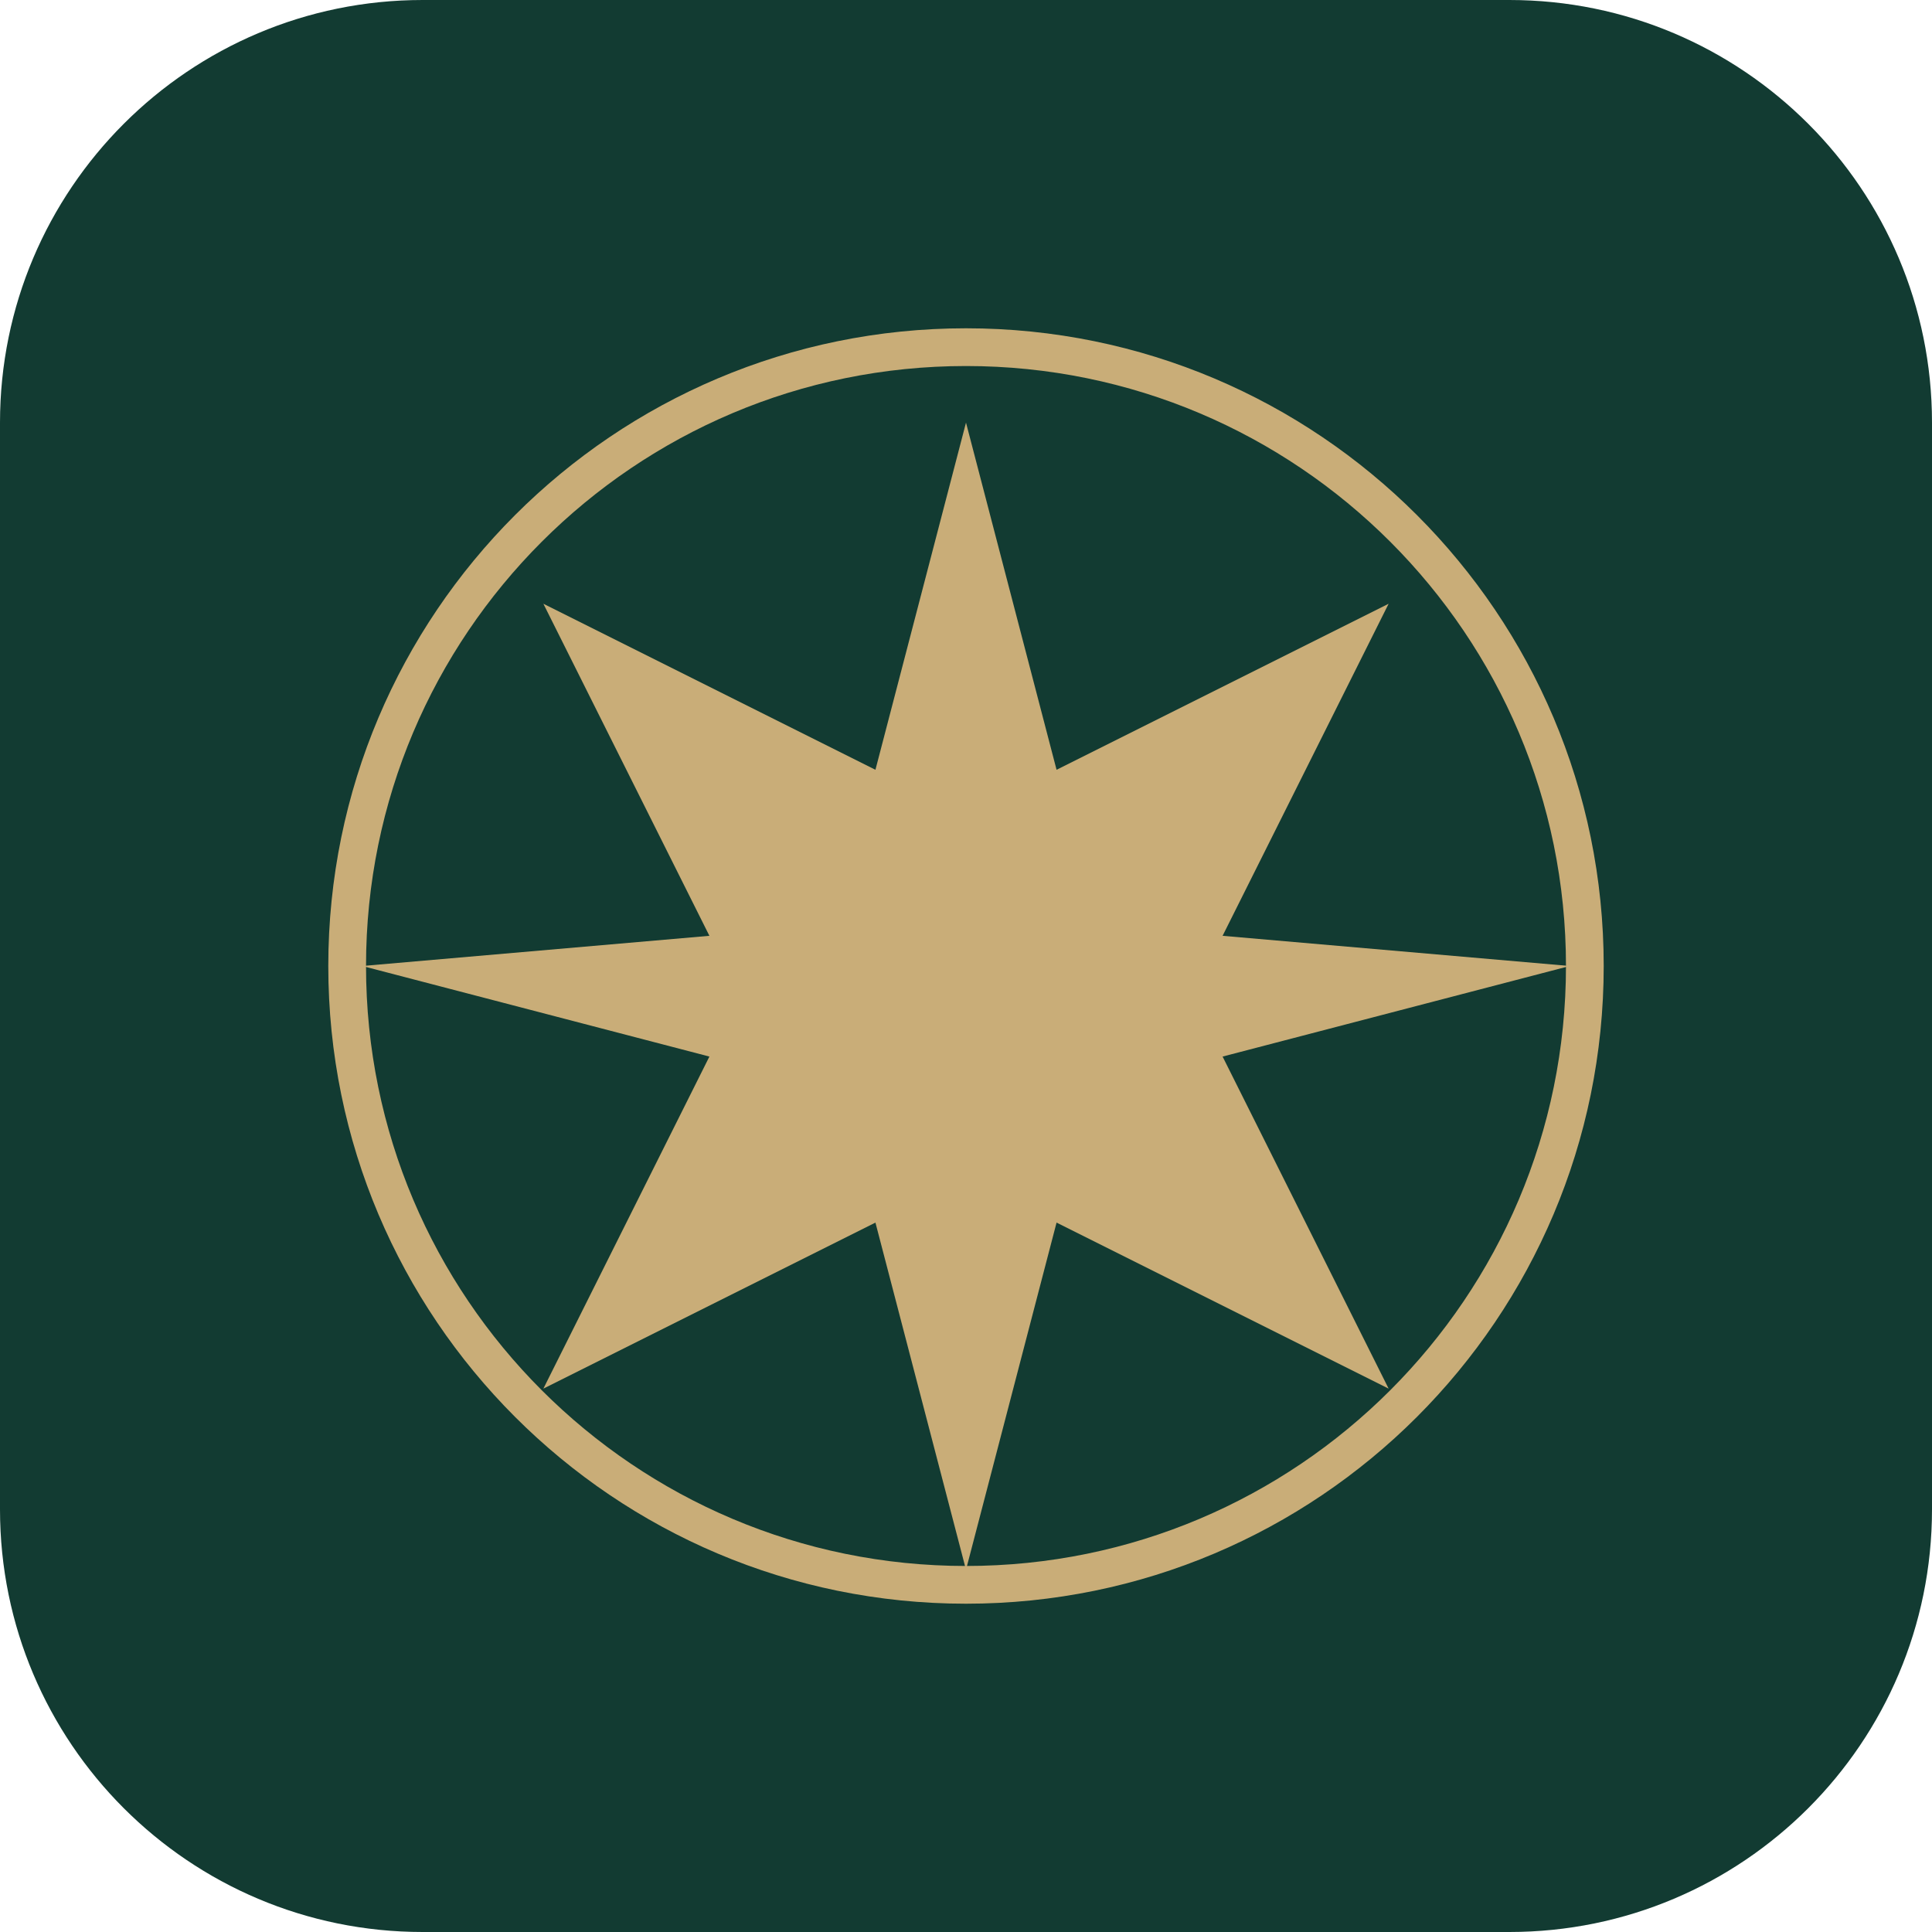
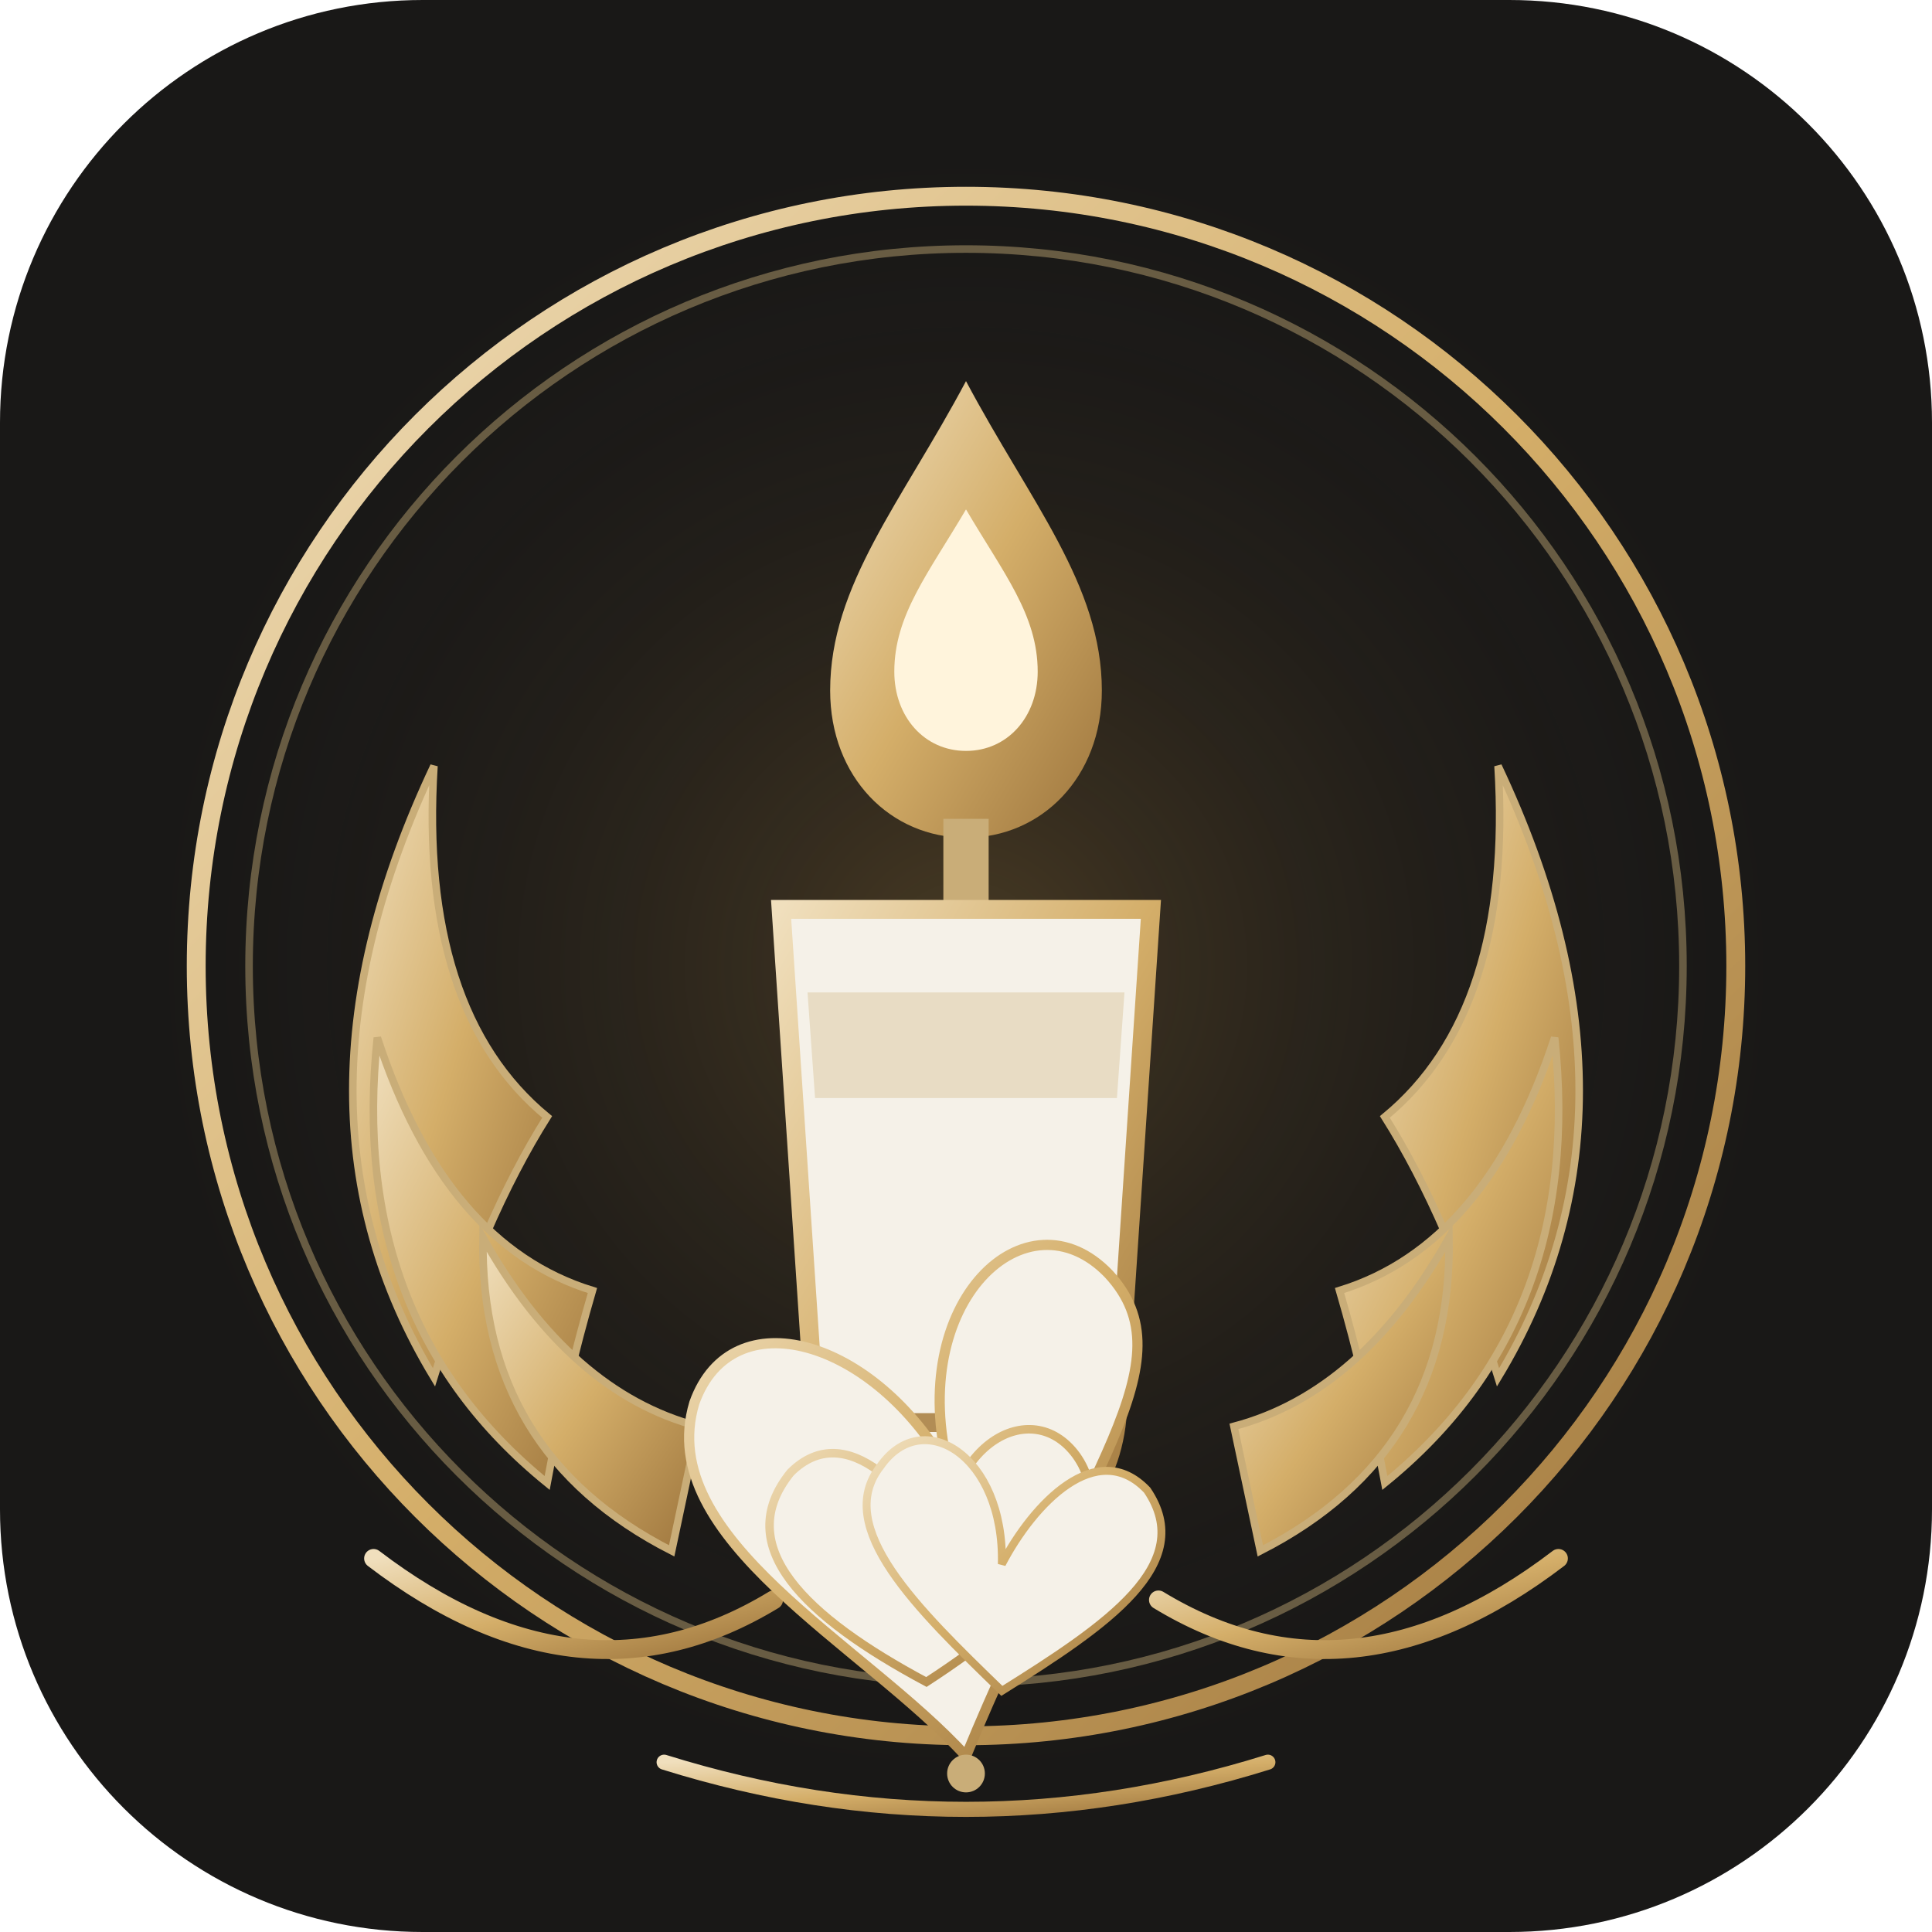
- <svg xmlns="http://www.w3.org/2000/svg" viewBox="0 0 512 512">
-   <rect width="512" height="512" rx="112" fill="#123b32" />
-   <circle cx="256" cy="256" r="164" fill="none" stroke="#c9ad78" stroke-width="10" />
-   <path d="M256 112l24 92 88-44-44 88 92 8-92 24 44 88-88-44-24 92-24-92-88 44 44-88-92-24 92-8-44-88 88 44z" fill="#c9ad78" />
+ <svg xmlns="http://www.w3.org/2000/svg" viewBox="0 0 512 512" role="img" aria-labelledby="title">
+   <defs>
+     <linearGradient id="gold" x1="0" y1="0" x2="1" y2="1">
+       <stop stop-color="#f0dfbd" />
+       <stop offset=".5" stop-color="#d4ae69" />
+       <stop offset="1" stop-color="#9d753d" />
+     </linearGradient>
+     <radialGradient id="glow">
+       <stop stop-color="#d9a34a" stop-opacity=".25" />
+       <stop offset="1" stop-color="#191817" stop-opacity="0" />
+     </radialGradient>
+   </defs>
+   <rect width="512" height="512" rx="112" fill="#191817" />
+   <circle cx="256" cy="256" r="221" fill="url(#glow)" />
+   <circle cx="256" cy="256" r="204" fill="none" stroke="url(#gold)" stroke-width="5" />
+   <circle cx="256" cy="256" r="190" fill="none" stroke="#c9ad78" stroke-opacity=".45" stroke-width="2" />
+   <g fill="url(#gold)" stroke="#c9ad78" stroke-width="2">
+     <path d="M115 365Q72 294 115 203Q111 268 145 296Q128 323 115 365Z" />
+     <path d="M145 393Q92 350 100 275Q118 330 157 342Q150 366 145 393Z" />
+     <path d="M178 411Q127 385 128 328Q151 369 185 378Z" />
+     <path d="M397 365Q440 294 397 203Q401 268 367 296Q384 323 397 365Z" />
+     <path d="M367 393Q420 350 412 275Q394 330 355 342Q362 366 367 393Z" />
+     <path d="M334 411Q385 385 384 328Q361 369 327 378Z" />
+   </g>
+   <g fill="none" stroke="url(#gold)" stroke-width="5" stroke-linecap="round">
+     <path d="M99 413Q154 455 205 424" />
+     <path d="M413 413Q358 455 307 424" />
+   </g>
+   <path d="M256 101C239 133 220 155 220 183c0 23 16 39 36 39s36-16 36-39c0-28-19-50-36-82Z" fill="url(#gold)" />
+   <path d="M256 135c-10 17-19 28-19 43 0 12 8 21 19 21s19-9 19-21c0-15-9-26-19-43Z" fill="#fff4dc" />
+   <path d="M250 217h12v26h-12z" fill="#c9ad78" />
+   <path d="M207 241h98l-9 135c-2 20-15 34-35 34h-10c-20 0-33-14-35-34Z" fill="#f5f1e8" stroke="url(#gold)" stroke-width="5" />
+   <path d="M214 263h84l-2 28h-80Z" fill="#e8dcc4" />
+   <path d="M230 377h52" stroke="#b28d55" stroke-width="5" stroke-linecap="round" />
+   <g transform="translate(256 412)" fill="#f5f1e8" stroke="url(#gold)" stroke-width="3">
+     <path d="M0 76C-30 43-92 12-80-28C-69-59-27-47-5-8C-18-58 18-91 42-66C66-40 35-9 0 76Z" transform="translate(0 -15) scale(.9)" />
+     <path d="M-10 45C-53 22-79-3-58-29C-38-49-14-21-3 1C-5-38 27-57 43-35C60-11 30 19-10 45Z" transform="translate(-3 0) scale(.75)" />
+     <path d="M5 53C45 28 79 5 60-23C41-43 17-18 5 5C6-36-25-55-41-32C-59-9-27 22 5 53Z" transform="translate(6 -1) scale(.7)" />
+   </g>
+   <path d="M176 467Q256 492 336 467" fill="none" stroke="url(#gold)" stroke-width="4" stroke-linecap="round" />
+   <circle cx="256" cy="470" r="5" fill="#c9ad78" />
</svg>
